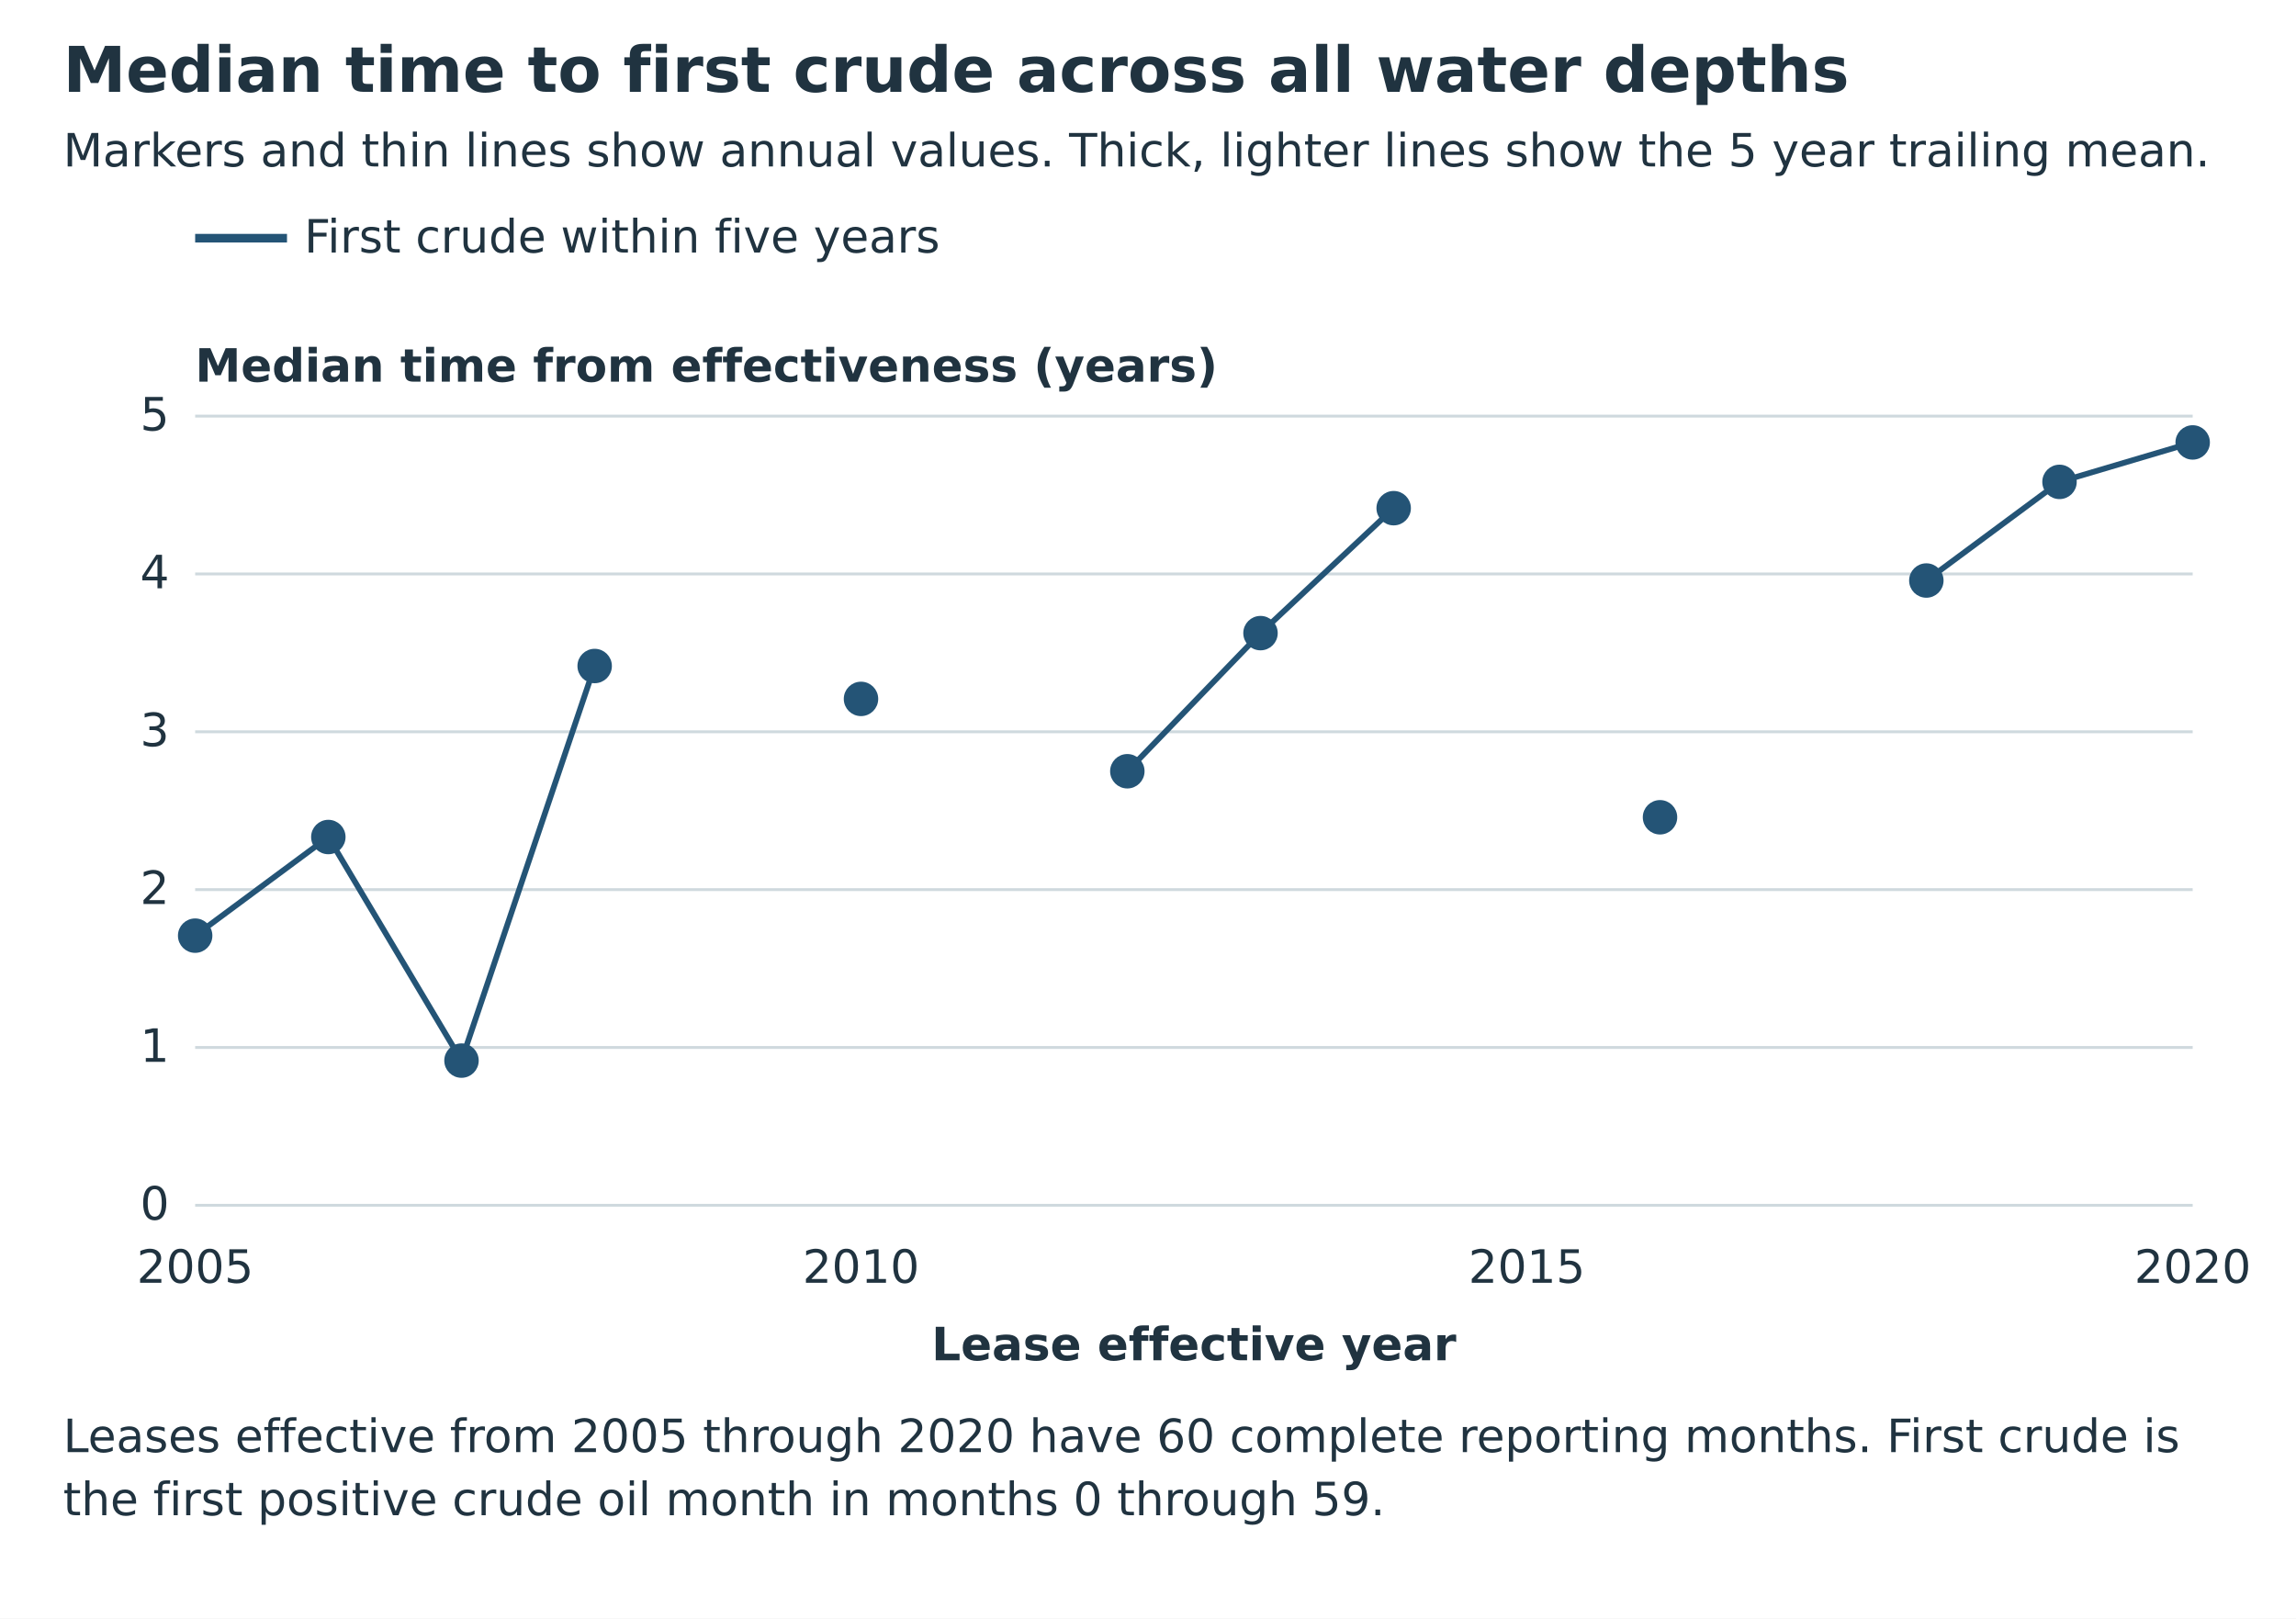
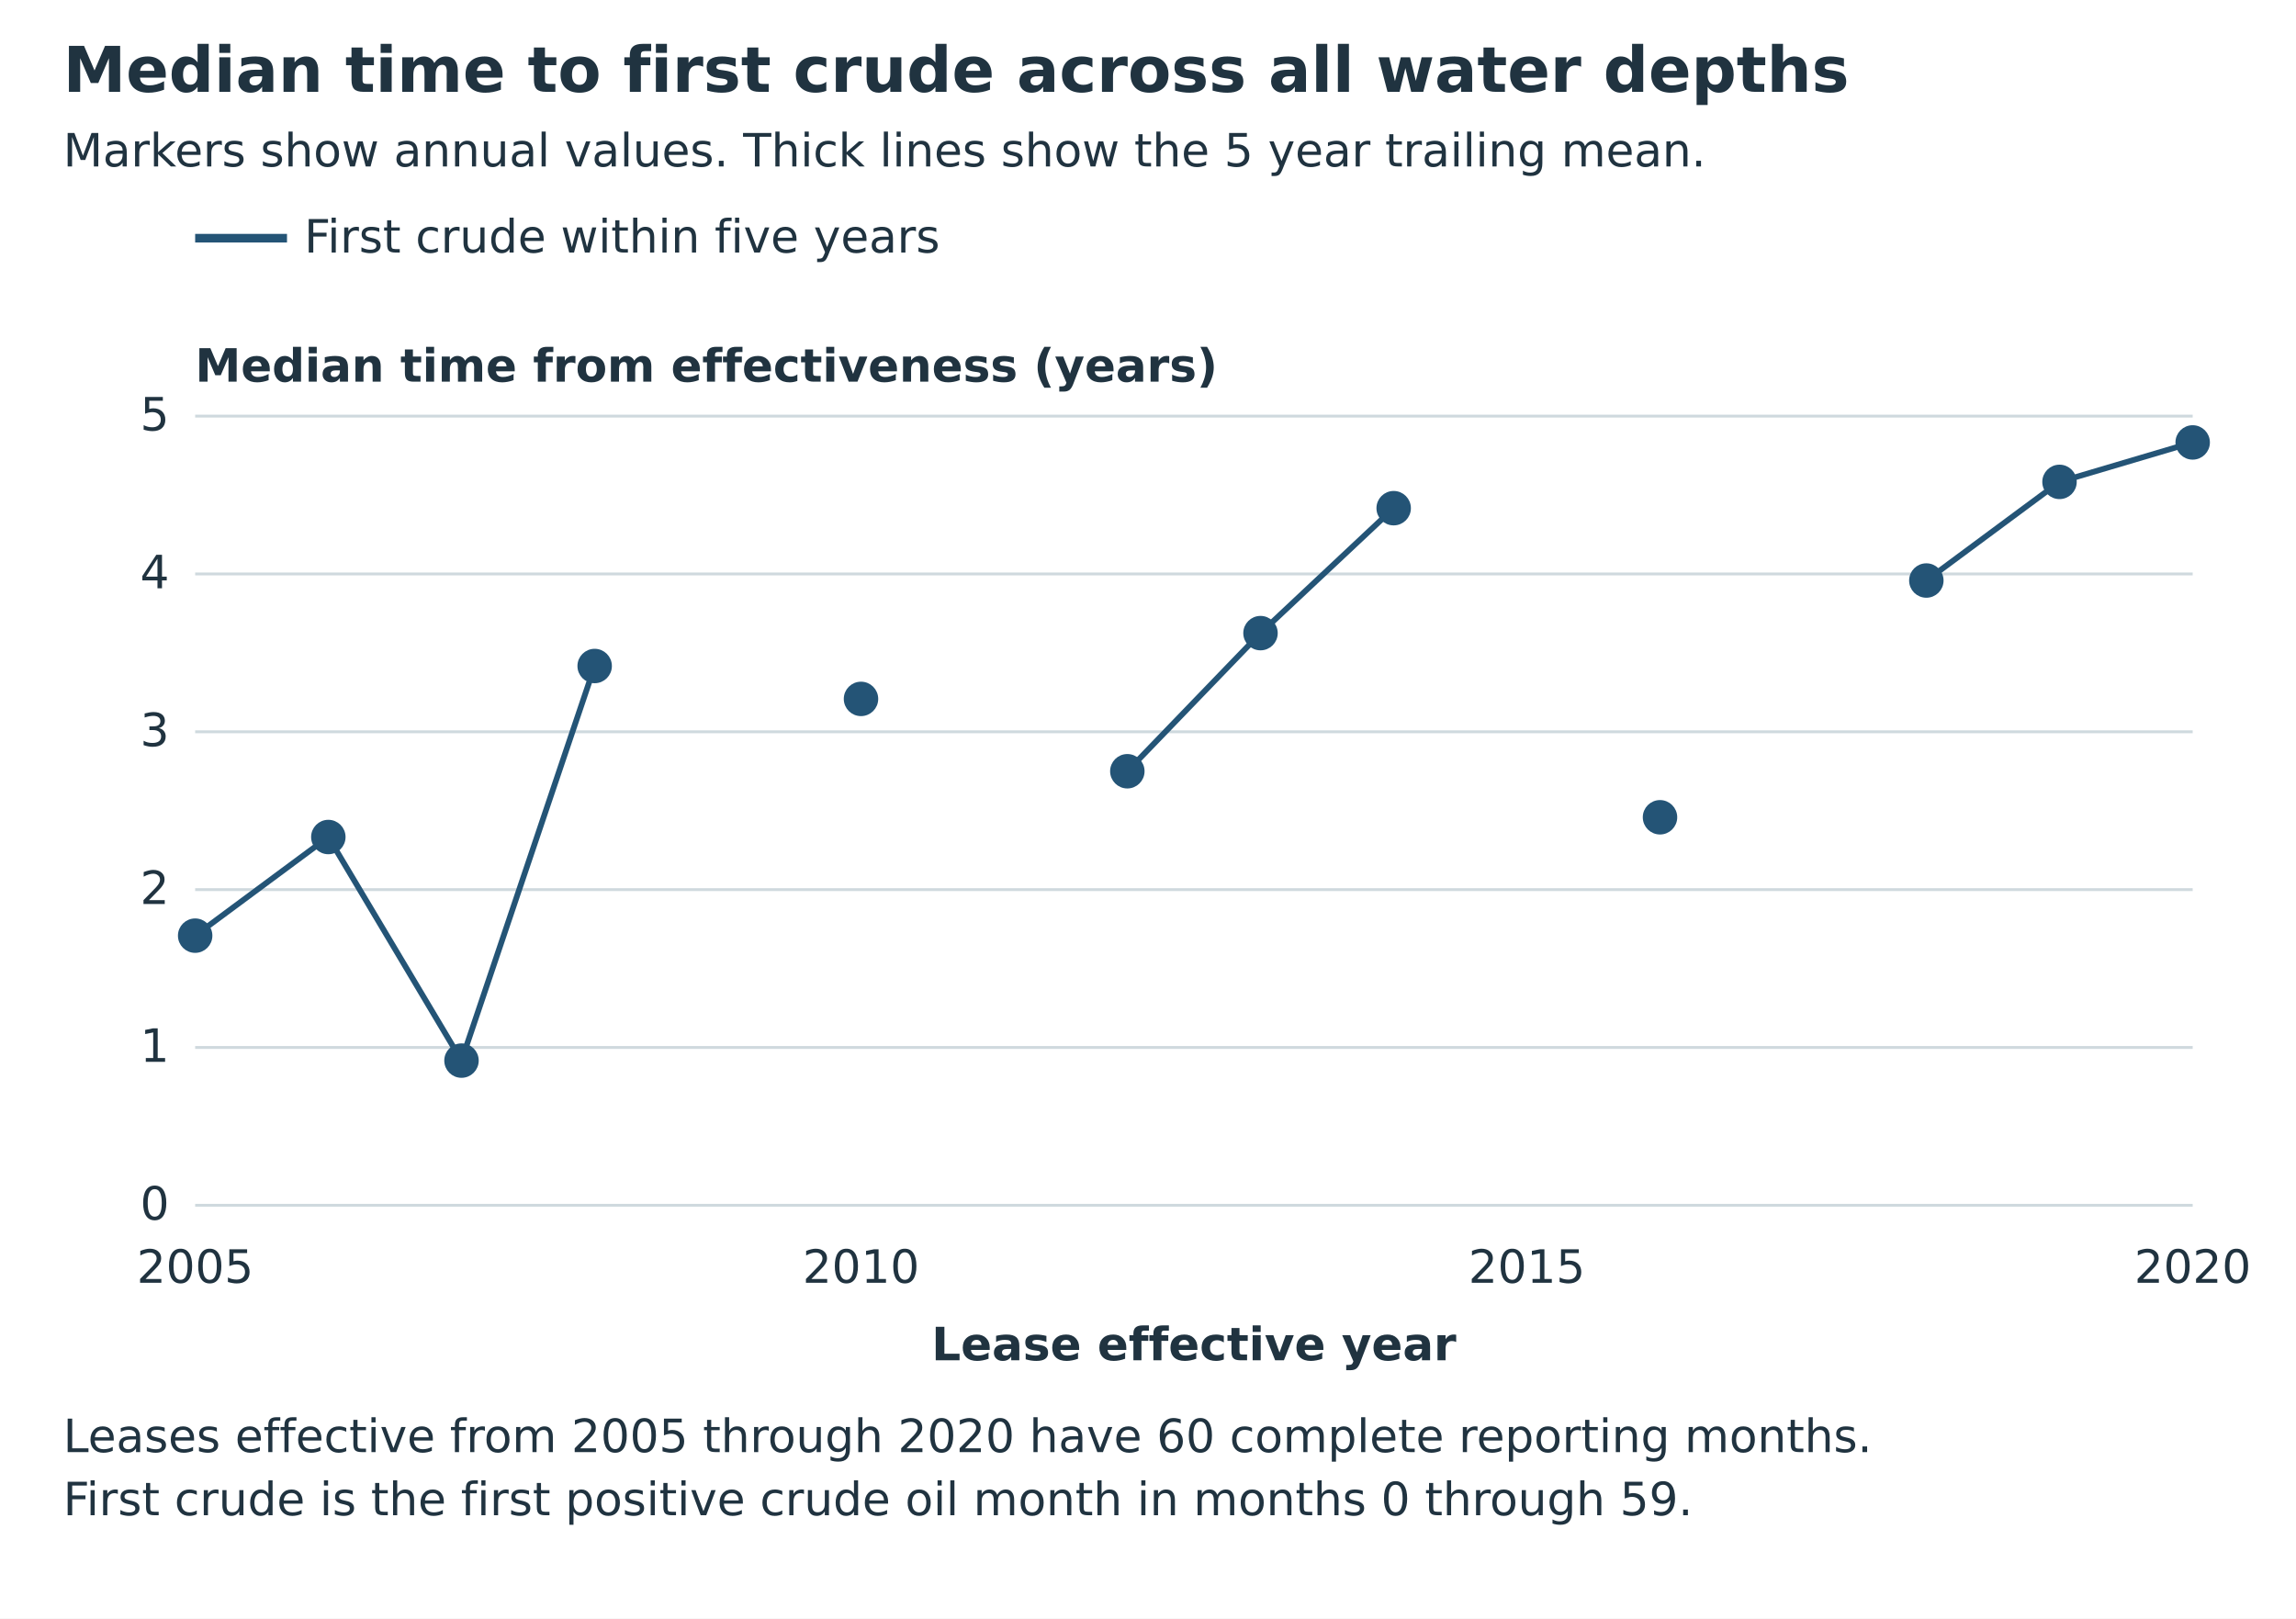
<svg xmlns="http://www.w3.org/2000/svg" role="img" aria-label="Median time to first crude across all water depths" font-family="'DejaVu Sans','Segoe UI',Arial,sans-serif" font-size="16" fill="#203340" width="800" height="564" viewBox="0 0 800 564">
  <rect width="800" height="564" fill="white" />
  <text x="22" y="32" font-size="22" font-weight="bold">Median time to first crude across all water depths</text>
-   <text x="22" y="58">Markers and thin lines show annual values. Thick, lighter lines show the 5 year trailing mean.</text>
+   <text x="22" y="58">Markers show annual values. Thick lines show the 5 year trailing mean.</text>
  <g data-legend="0">
    <rect x="62" y="70" height="27" width="316" fill="white" />
    <line x1="68" y1="83" x2="100" y2="83" stroke="#245476" stroke-width="3" />
    <text x="106" y="88">First crude within five years</text>
  </g>
  <text x="68" y="133" font-weight="bold">Median time from effectiveness (years)</text>
  <line x1="68" x2="764" y1="420.0" y2="420.0" stroke="#cfd9de" />
  <text x="59" y="425.0" text-anchor="end">0</text>
  <line x1="68" x2="764" y1="365.0" y2="365.0" stroke="#cfd9de" />
  <text x="59" y="370.0" text-anchor="end">1</text>
  <line x1="68" x2="764" y1="310.0" y2="310.0" stroke="#cfd9de" />
  <text x="59" y="315.0" text-anchor="end">2</text>
  <line x1="68" x2="764" y1="255.0" y2="255.0" stroke="#cfd9de" />
  <text x="59" y="260.0" text-anchor="end">3</text>
  <line x1="68" x2="764" y1="200.0" y2="200.0" stroke="#cfd9de" />
  <text x="59" y="205.0" text-anchor="end">4</text>
  <line x1="68" x2="764" y1="145.0" y2="145.0" stroke="#cfd9de" />
  <text x="59" y="150.0" text-anchor="end">5</text>
  <text x="68.0" y="447" text-anchor="middle">2005</text>
  <text x="300.0" y="447" text-anchor="middle">2010</text>
  <text x="532.0" y="447" text-anchor="middle">2015</text>
  <text x="764.0" y="447" text-anchor="middle">2020</text>
  <text x="416.0" y="474" text-anchor="middle" font-weight="bold">Lease effective year</text>
  <g data-series="0" data-label="First crude within five years">
    <path d="M68.00,326.04l0,0 L114.40,291.67 L160.80,369.58 L207.20,232.08 M300.00,243.54l0,0 M392.80,268.75l0,0 L439.20,220.62 L485.60,177.08 M578.40,284.79l0,0 M671.20,202.29l0,0 L717.60,167.92 L764.00,154.17" fill="none" stroke="#245476" stroke-width="2" stroke-linecap="round" class="annual" />
    <circle cx="68.00" cy="326.04" r="5" stroke="#245476" stroke-width="2" fill="#245476" data-year="2005" />
    <circle cx="114.40" cy="291.67" r="5" stroke="#245476" stroke-width="2" fill="#245476" data-year="2006" />
    <circle cx="160.80" cy="369.58" r="5" stroke="#245476" stroke-width="2" fill="#245476" data-year="2007" />
    <circle cx="207.20" cy="232.08" r="5" stroke="#245476" stroke-width="2" fill="#245476" data-year="2008" />
    <circle cx="300.00" cy="243.54" r="5" stroke="#245476" stroke-width="2" fill="#245476" data-year="2010" />
    <circle cx="392.80" cy="268.75" r="5" stroke="#245476" stroke-width="2" fill="#245476" data-year="2012" />
    <circle cx="439.20" cy="220.62" r="5" stroke="#245476" stroke-width="2" fill="#245476" data-year="2013" />
    <circle cx="485.60" cy="177.08" r="5" stroke="#245476" stroke-width="2" fill="#245476" data-year="2014" />
    <circle cx="578.40" cy="284.79" r="5" stroke="#245476" stroke-width="2" fill="#245476" data-year="2016" />
    <circle cx="671.20" cy="202.29" r="5" stroke="#245476" stroke-width="2" fill="#245476" data-year="2018" />
    <circle cx="717.60" cy="167.92" r="5" stroke="#245476" stroke-width="2" fill="#245476" data-year="2019" />
    <circle cx="764.00" cy="154.17" r="5" stroke="#245476" stroke-width="2" fill="#245476" data-year="2020" />
  </g>
-   <text x="22" y="506">Leases effective from 2005 through 2020 have 60 complete reporting months. First crude is</text>
-   <text x="22" y="528">the first positive crude oil month in months 0 through 59.</text>
+   <text x="22" y="506">Leases effective from 2005 through 2020 have 60 complete reporting months.</text>
+   <text x="22" y="528">First crude is the first positive crude oil month in months 0 through 59.</text>
</svg>
